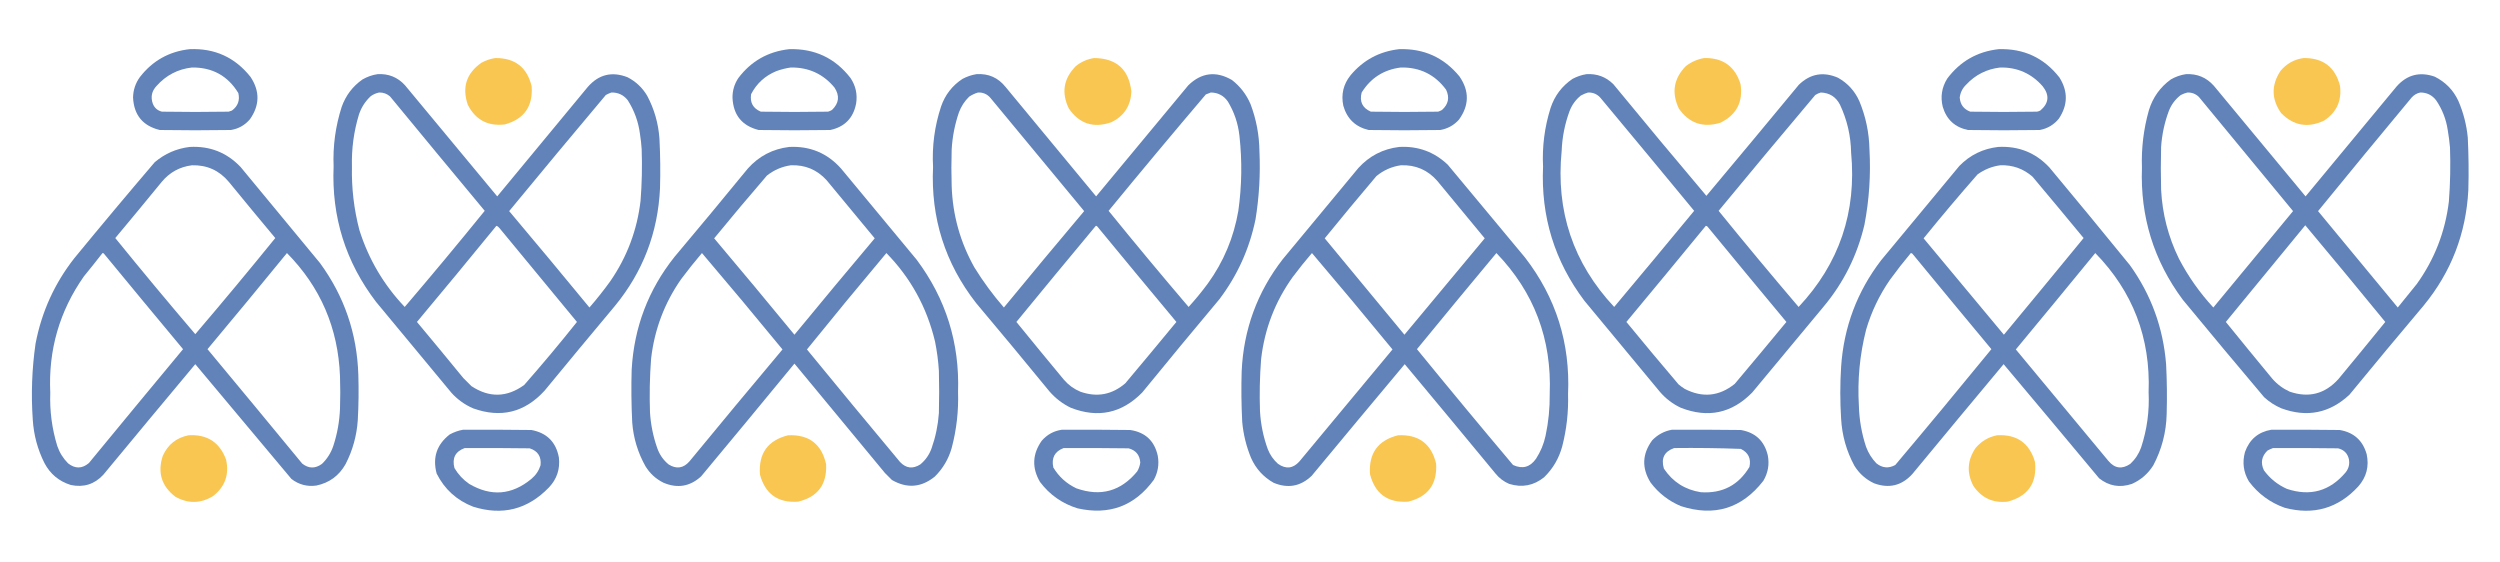
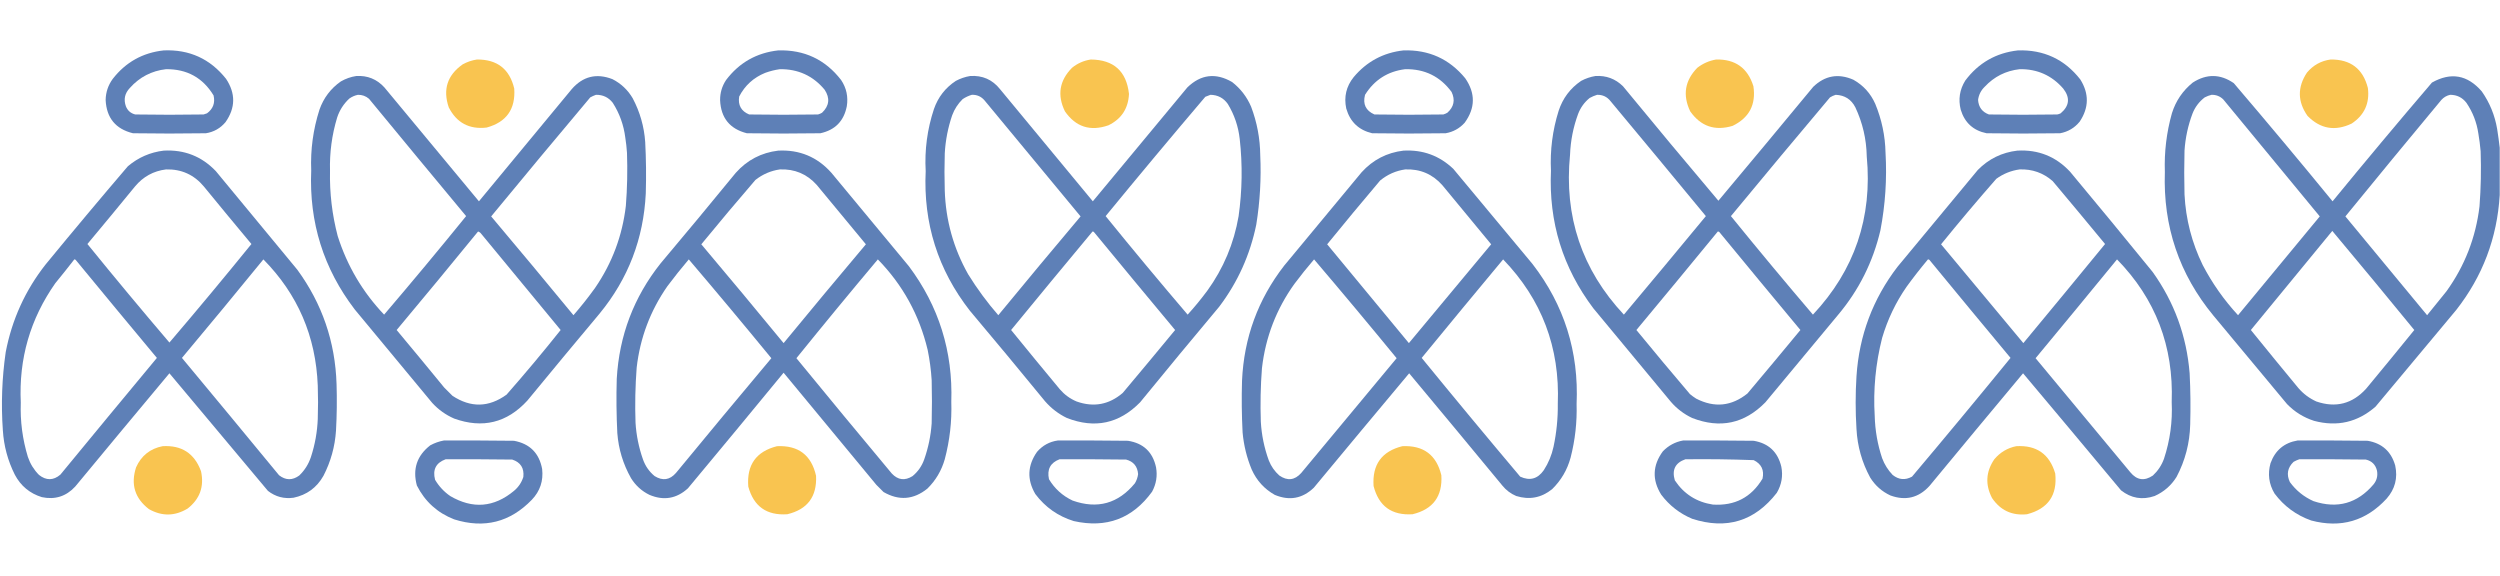
- <svg xmlns="http://www.w3.org/2000/svg" version="1.1" width="4500px" height="1010px" style="shape-rendering:geometricPrecision; text-rendering:geometricPrecision; image-rendering:optimizeQuality; fill-rule:evenodd; clip-rule:evenodd">
+ <svg xmlns="http://www.w3.org/2000/svg" version="1.1" width="4390px" height="1010px" style="shape-rendering:geometricPrecision; text-rendering:geometricPrecision; image-rendering:optimizeQuality; fill-rule:evenodd; clip-rule:evenodd">
  <g>
-     <path style="opacity:0.973" fill="#5e80b7" d="M 341.5,88.5 C 386.606,86.641 423.106,103.308 451,138.5C 467.938,164.086 467.604,189.42 450,214.5C 440.948,225.277 429.448,231.777 415.5,234C 372.833,234.667 330.167,234.667 287.5,234C 257.001,226.546 241.001,207.046 239.5,175.5C 239.783,161.817 243.95,149.484 252,138.5C 274.799,109.193 304.632,92.527 341.5,88.5 Z M 345.5,121.5 C 382.242,121.113 410.076,136.446 429,167.5C 432.087,180.576 428.253,191.076 417.5,199C 415.5,199.667 413.5,200.333 411.5,201C 371.5,201.667 331.5,201.667 291.5,201C 283.523,199.025 278.023,194.192 275,186.5C 270.813,174.437 273.146,163.77 282,154.5C 299.032,135.402 320.199,124.402 345.5,121.5 Z" />
+     <path style="opacity:0.99" fill="#5d7fb6" d="M 287.5,88.5 C 332.606,86.641 369.106,103.308 397,138.5C 413.938,164.086 413.604,189.42 396,214.5C 386.948,225.277 375.448,231.777 361.5,234C 318.833,234.667 276.167,234.667 233.5,234C 203.001,226.546 187.001,207.046 185.5,175.5C 185.783,161.817 189.95,149.484 198,138.5C 220.799,109.193 250.632,92.527 287.5,88.5 Z M 291.5,121.5 C 328.242,121.113 356.076,136.446 375,167.5C 378.087,180.576 374.253,191.076 363.5,199C 361.5,199.667 359.5,200.333 357.5,201C 317.5,201.667 277.5,201.667 237.5,201C 229.523,199.025 224.023,194.192 221,186.5C 216.813,174.437 219.146,163.77 228,154.5C 245.032,135.402 266.199,124.402 291.5,121.5 Z" />
  </g>
  <g>
-     <path style="opacity:0.972" fill="#5e80b7" d="M 1420.5,88.5 C 1466.31,87.157 1503.14,104.491 1531,140.5C 1540.33,154.482 1543.66,169.816 1541,186.5C 1535.91,212.587 1520.41,228.42 1494.5,234C 1451.5,234.667 1408.5,234.667 1365.5,234C 1335.55,226.375 1319.89,207.041 1318.5,176C 1318.36,163.082 1321.86,151.249 1329,140.5C 1352.03,110.065 1382.53,92.732 1420.5,88.5 Z M 1423.5,121.5 C 1455.52,121.101 1481.68,133.101 1502,157.5C 1511.81,172.293 1510.31,185.793 1497.5,198C 1495.28,199.275 1492.95,200.275 1490.5,201C 1450.17,201.667 1409.83,201.667 1369.5,201C 1355.5,195.171 1349.66,184.671 1352,169.5C 1362.04,150.13 1377.21,136.297 1397.5,128C 1406.07,124.86 1414.73,122.693 1423.5,121.5 Z" />
+     <path style="opacity:0.99" fill="#5d7fb6" d="M 1366.5,88.5 C 1412.31,87.157 1449.14,104.491 1477,140.5C 1486.33,154.482 1489.66,169.816 1487,186.5C 1481.91,212.587 1466.41,228.42 1440.5,234C 1397.5,234.667 1354.5,234.667 1311.5,234C 1281.55,226.375 1265.89,207.041 1264.5,176C 1264.36,163.082 1267.86,151.249 1275,140.5C 1298.03,110.065 1328.53,92.732 1366.5,88.5 Z M 1369.5,121.5 C 1401.52,121.101 1427.68,133.101 1448,157.5C 1457.81,172.293 1456.31,185.793 1443.5,198C 1441.28,199.275 1438.95,200.275 1436.5,201C 1396.17,201.667 1355.83,201.667 1315.5,201C 1301.5,195.171 1295.66,184.671 1298,169.5C 1308.04,150.13 1323.21,136.297 1343.5,128C 1352.07,124.86 1360.73,122.693 1369.5,121.5 Z" />
  </g>
  <g>
-     <path style="opacity:0.973" fill="#5e80b7" d="M 2518.5,88.5 C 2562.82,87.084 2598.99,103.418 2627,137.5C 2645.07,163.738 2644.74,189.738 2626,215.5C 2616.99,225.502 2605.82,231.669 2592.5,234C 2549.5,234.667 2506.5,234.667 2463.5,234C 2439.89,228.39 2424.72,213.89 2418,190.5C 2413.7,170.044 2418.03,151.711 2431,135.5C 2453.88,108.141 2483.05,92.474 2518.5,88.5 Z M 2521.5,121.5 C 2555.71,120.854 2582.87,134.187 2603,161.5C 2609.63,175.575 2607.13,187.742 2595.5,198C 2593.28,199.275 2590.95,200.275 2588.5,201C 2548.17,201.667 2507.83,201.667 2467.5,201C 2452.26,194.31 2446.76,182.81 2451,166.5C 2467.36,140.31 2490.86,125.31 2521.5,121.5 Z" />
+     <path style="opacity:0.989" fill="#5d7fb6" d="M 2464.5,88.5 C 2508.82,87.084 2544.99,103.418 2573,137.5C 2591.07,163.738 2590.74,189.738 2572,215.5C 2562.99,225.502 2551.82,231.669 2538.5,234C 2495.5,234.667 2452.5,234.667 2409.5,234C 2385.89,228.39 2370.72,213.89 2364,190.5C 2359.7,170.044 2364.03,151.711 2377,135.5C 2399.88,108.141 2429.05,92.474 2464.5,88.5 Z M 2467.5,121.5 C 2501.71,120.854 2528.87,134.187 2549,161.5C 2555.63,175.575 2553.13,187.742 2541.5,198C 2539.28,199.275 2536.95,200.275 2534.5,201C 2494.17,201.667 2453.83,201.667 2413.5,201C 2398.26,194.31 2392.76,182.81 2397,166.5C 2413.36,140.31 2436.86,125.31 2467.5,121.5 Z" />
  </g>
  <g>
-     <path style="opacity:0.973" fill="#5e80b7" d="M 3597.5,88.5 C 3642.8,87.071 3679.3,104.071 3707,139.5C 3722.61,164.394 3722.28,189.06 3706,213.5C 3697.04,224.564 3685.54,231.397 3671.5,234C 3628.5,234.667 3585.5,234.667 3542.5,234C 3519.1,229.272 3503.94,215.438 3497,192.5C 3492.5,174.36 3495.16,157.36 3505,141.5C 3528.22,110.475 3559.05,92.809 3597.5,88.5 Z M 3600.5,121.5 C 3631.32,120.997 3656.82,132.33 3677,155.5C 3689.48,171.505 3687.98,186.005 3672.5,199C 3670.61,199.973 3668.61,200.64 3666.5,201C 3626.5,201.667 3586.5,201.667 3546.5,201C 3534.74,196.686 3528.41,188.186 3527.5,175.5C 3528.68,166.481 3532.51,158.814 3539,152.5C 3555.72,134.559 3576.22,124.226 3600.5,121.5 Z" />
+     <path style="opacity:0.989" fill="#5d7fb6" d="M 3543.5,88.5 C 3588.8,87.071 3625.3,104.071 3653,139.5C 3668.61,164.394 3668.28,189.06 3652,213.5C 3643.04,224.564 3631.54,231.397 3617.5,234C 3574.5,234.667 3531.5,234.667 3488.5,234C 3465.1,229.272 3449.94,215.438 3443,192.5C 3438.5,174.36 3441.16,157.36 3451,141.5C 3474.22,110.475 3505.05,92.809 3543.5,88.5 Z M 3546.5,121.5 C 3577.32,120.997 3602.82,132.33 3623,155.5C 3635.48,171.505 3633.98,186.005 3618.5,199C 3616.61,199.973 3614.61,200.64 3612.5,201C 3572.5,201.667 3532.5,201.667 3492.5,201C 3480.74,196.686 3474.41,188.186 3473.5,175.5C 3474.68,166.481 3478.51,158.814 3485,152.5C 3501.72,134.559 3522.22,124.226 3546.5,121.5 Z" />
  </g>
  <g>
-     <path style="opacity:0.985" fill="#f9c54f" d="M 891.5,104.5 C 927.017,104.206 948.85,121.206 957,155.5C 959.479,191.669 943.312,214.502 908.5,224C 878.026,227.515 855.859,215.682 842,188.5C 831.348,157.124 839.515,131.957 866.5,113C 874.45,108.629 882.783,105.795 891.5,104.5 Z" />
+     <path style="opacity:0.995" fill="#f9c44f" d="M 837.5,104.5 C 873.017,104.206 894.85,121.206 903,155.5C 905.479,191.669 889.312,214.502 854.5,224C 824.026,227.515 801.859,215.682 788,188.5C 777.348,157.124 785.515,131.957 812.5,113C 820.45,108.629 828.783,105.795 837.5,104.5 Z" />
  </g>
  <g>
-     <path style="opacity:0.984" fill="#f9c54f" d="M 1969.5,104.5 C 2009.73,104.899 2032.06,125.066 2036.5,165C 2035.26,190.538 2023.26,208.872 2000.5,220C 1968.59,231.159 1943.09,222.993 1924,195.5C 1910.13,167.019 1914.29,141.519 1936.5,119C 1946.25,111.146 1957.25,106.312 1969.5,104.5 Z" />
+     <path style="opacity:0.995" fill="#f9c44f" d="M 1915.5,104.5 C 1955.73,104.899 1978.06,125.066 1982.5,165C 1981.26,190.538 1969.26,208.872 1946.5,220C 1914.59,231.159 1889.09,222.993 1870,195.5C 1856.13,167.019 1860.29,141.519 1882.5,119C 1892.25,111.146 1903.25,106.312 1915.5,104.5 Z" />
  </g>
  <g>
-     <path style="opacity:0.985" fill="#f9c54f" d="M 3067.5,104.5 C 3101.24,103.757 3123.07,119.423 3133,151.5C 3137.78,183.687 3125.61,206.853 3096.5,221C 3065.39,230.409 3040.56,221.909 3022,195.5C 3008.4,166.974 3012.57,141.474 3034.5,119C 3044.35,111.407 3055.35,106.573 3067.5,104.5 Z" />
+     <path style="opacity:0.995" fill="#f9c44f" d="M 3013.5,104.5 C 3047.24,103.757 3069.07,119.423 3079,151.5C 3083.78,183.687 3071.61,206.853 3042.5,221C 3011.39,230.409 2986.56,221.909 2968,195.5C 2954.4,166.974 2958.57,141.474 2980.5,119C 2990.35,111.407 3001.35,106.573 3013.5,104.5 Z" />
  </g>
  <g>
-     <path style="opacity:0.984" fill="#f9c54f" d="M 4146.5,104.5 C 4181.57,104.092 4203.4,120.759 4212,154.5C 4215.4,181.332 4205.9,202.165 4183.5,217C 4154.35,230.891 4128.52,226.391 4106,203.5C 4088.4,178.42 4088.06,153.086 4105,127.5C 4115.96,114.442 4129.79,106.776 4146.5,104.5 Z" />
+     <path style="opacity:0.996" fill="#f9c44f" d="M 4092.5,104.5 C 4127.57,104.092 4149.4,120.759 4158,154.5C 4161.4,181.332 4151.9,202.165 4129.5,217C 4100.35,230.891 4074.52,226.391 4052,203.5C 4034.4,178.42 4034.06,153.086 4051,127.5C 4061.96,114.442 4075.79,106.776 4092.5,104.5 Z" />
  </g>
  <g>
-     <path style="opacity:0.973" fill="#5e80b7" d="M 679.5,133.5 C 699.236,132.289 715.736,138.955 729,153.5C 784.333,220.167 839.667,286.833 895,353.5C 949.333,287.833 1003.67,222.167 1058,156.5C 1077.68,133.955 1101.51,128.122 1129.5,139C 1144.56,146.731 1156.4,157.897 1165,172.5C 1177.77,196.58 1185.1,222.247 1187,249.5C 1188.56,279.48 1188.9,309.48 1188,339.5C 1184.17,419.043 1157.17,489.376 1107,550.5C 1064.43,601.315 1022.09,652.315 980,703.5C 944.264,742.475 901.431,752.975 851.5,735C 836.718,728.549 823.884,719.383 813,707.5C 767.667,652.833 722.333,598.167 677,543.5C 622.138,471.728 596.638,390.395 600.5,299.5C 599.028,262.939 603.861,227.272 615,192.5C 622.285,171.903 634.785,155.403 652.5,143C 661.034,138.102 670.034,134.935 679.5,133.5 Z M 682.5,166.5 C 689.932,166.365 696.432,168.698 702,173.5C 758.645,242.312 815.478,310.979 872.5,379.5C 825.224,437.776 777.224,495.442 728.5,552.5C 690.856,512.947 663.69,466.947 647,414.5C 637.164,376.981 632.664,338.815 633.5,300C 632.635,268.138 636.802,236.972 646,206.5C 650.274,193.447 657.44,182.28 667.5,173C 672.142,169.74 677.142,167.573 682.5,166.5 Z M 1100.5,166.5 C 1112.68,166.28 1122.52,170.947 1130,180.5C 1141.87,199.1 1149.2,219.433 1152,241.5C 1153.41,250.455 1154.41,259.455 1155,268.5C 1156.09,299.546 1155.42,330.546 1153,361.5C 1146.82,414.066 1128.82,462.066 1099,505.5C 1087.09,522.075 1074.43,538.075 1061,553.5C 1013.19,495.39 965.024,437.556 916.5,380C 974.123,310.041 1032.12,240.375 1090.5,171C 1093.82,169.17 1097.15,167.67 1100.5,166.5 Z M 893.5,406.5 C 895.716,407.203 897.549,408.536 899,410.5C 945.5,466.833 992,523.167 1038.5,579.5C 1007.77,618.065 976.108,655.898 943.5,693C 912.292,715.572 880.626,716.239 848.5,695C 843.667,690.167 838.833,685.333 834,680.5C 806.355,646.688 778.522,613.021 750.5,579.5C 798.567,522.106 846.234,464.439 893.5,406.5 Z" />
+     <path style="opacity:0.991" fill="#5d7fb6" d="M 625.5,133.5 C 645.236,132.289 661.736,138.955 675,153.5C 730.333,220.167 785.667,286.833 841,353.5C 895.333,287.833 949.667,222.167 1004,156.5C 1023.68,133.955 1047.51,128.122 1075.5,139C 1090.56,146.731 1102.4,157.897 1111,172.5C 1123.77,196.58 1131.1,222.247 1133,249.5C 1134.56,279.48 1134.9,309.48 1134,339.5C 1130.17,419.043 1103.17,489.376 1053,550.5C 1010.43,601.315 968.095,652.315 926,703.5C 890.264,742.475 847.431,752.975 797.5,735C 782.718,728.549 769.884,719.383 759,707.5C 713.667,652.833 668.333,598.167 623,543.5C 568.138,471.728 542.638,390.395 546.5,299.5C 545.028,262.939 549.861,227.272 561,192.5C 568.285,171.903 580.785,155.403 598.5,143C 607.034,138.102 616.034,134.935 625.5,133.5 Z M 628.5,166.5 C 635.932,166.365 642.432,168.698 648,173.5C 704.645,242.312 761.478,310.979 818.5,379.5C 771.224,437.776 723.224,495.442 674.5,552.5C 636.856,512.947 609.69,466.947 593,414.5C 583.164,376.981 578.664,338.815 579.5,300C 578.635,268.138 582.802,236.972 592,206.5C 596.274,193.447 603.44,182.28 613.5,173C 618.142,169.74 623.142,167.573 628.5,166.5 Z M 1046.5,166.5 C 1058.68,166.28 1068.52,170.947 1076,180.5C 1087.87,199.1 1095.2,219.433 1098,241.5C 1099.41,250.455 1100.41,259.455 1101,268.5C 1102.09,299.546 1101.42,330.546 1099,361.5C 1092.82,414.066 1074.82,462.066 1045,505.5C 1033.09,522.075 1020.43,538.075 1007,553.5C 959.191,495.39 911.024,437.556 862.5,380C 920.123,310.041 978.123,240.375 1036.5,171C 1039.82,169.17 1043.15,167.67 1046.5,166.5 Z M 839.5,406.5 C 841.716,407.203 843.549,408.536 845,410.5C 891.5,466.833 938,523.167 984.5,579.5C 953.774,618.065 922.108,655.898 889.5,693C 858.292,715.572 826.626,716.239 794.5,695C 789.667,690.167 784.833,685.333 780,680.5C 752.355,646.688 724.522,613.021 696.5,579.5C 744.567,522.106 792.234,464.439 839.5,406.5 Z" />
  </g>
  <g>
-     <path style="opacity:0.973" fill="#5e80b7" d="M 1757.5,133.5 C 1779.06,132.031 1796.56,139.698 1810,156.5C 1864.33,222.167 1918.67,287.833 1973,353.5C 2028.33,286.833 2083.67,220.167 2139,153.5C 2162.63,130.58 2188.8,127.414 2217.5,144C 2232.37,155.548 2243.54,170.048 2251,187.5C 2261.34,214.868 2266.67,243.201 2267,272.5C 2268.88,313.423 2266.54,354.089 2260,394.5C 2249.12,447.576 2227.45,495.576 2195,538.5C 2148.29,594.208 2101.96,650.208 2056,706.5C 2019.32,743.903 1976.49,753.07 1927.5,734C 1912.67,726.849 1899.84,717.016 1889,704.5C 1845.38,651.208 1801.38,598.208 1757,545.5C 1701.02,473.703 1675.18,392.037 1679.5,300.5C 1677.44,263.211 1682.27,226.878 1694,191.5C 1701.26,170.584 1714.09,154.084 1732.5,142C 1740.48,137.764 1748.82,134.931 1757.5,133.5 Z M 1760.5,166.5 C 1769.64,166.156 1777.14,169.489 1783,176.5C 1839.29,244.241 1895.45,312.074 1951.5,380C 1902.98,437.556 1854.81,495.39 1807,553.5C 1787.38,530.923 1769.71,506.923 1754,481.5C 1728.35,435.909 1714.68,386.909 1713,334.5C 1712.33,312.833 1712.33,291.167 1713,269.5C 1714.25,246.562 1718.59,224.229 1726,202.5C 1730.04,191.584 1736.2,182.084 1744.5,174C 1749.54,170.643 1754.88,168.143 1760.5,166.5 Z M 2179.5,166.5 C 2192.35,166.673 2202.51,172.007 2210,182.5C 2221.57,201.539 2228.57,222.205 2231,244.5C 2236,289.578 2235.33,334.578 2229,379.5C 2220.77,427.549 2202.44,471.216 2174,510.5C 2163.21,525.092 2151.71,539.092 2139.5,552.5C 2090.78,495.442 2042.78,437.776 1995.5,379.5C 2053.26,309.125 2111.59,239.291 2170.5,170C 2173.57,168.704 2176.57,167.538 2179.5,166.5 Z M 1972.5,406.5 C 1973.5,406.414 1974.33,406.748 1975,407.5C 2022.31,464.979 2069.81,522.312 2117.5,579.5C 2087.02,616.479 2056.36,653.313 2025.5,690C 2001.48,710.615 1974.48,715.615 1944.5,705C 1932.99,700.153 1923.15,692.987 1915,683.5C 1886.31,648.979 1857.81,614.312 1829.5,579.5C 1876.94,521.618 1924.6,463.952 1972.5,406.5 Z" />
+     <path style="opacity:0.991" fill="#5d7fb6" d="M 1703.5,133.5 C 1725.06,132.031 1742.56,139.698 1756,156.5C 1810.33,222.167 1864.67,287.833 1919,353.5C 1974.33,286.833 2029.67,220.167 2085,153.5C 2108.63,130.58 2134.8,127.414 2163.5,144C 2178.37,155.548 2189.54,170.048 2197,187.5C 2207.34,214.868 2212.67,243.201 2213,272.5C 2214.88,313.423 2212.54,354.089 2206,394.5C 2195.12,447.576 2173.45,495.576 2141,538.5C 2094.29,594.208 2047.96,650.208 2002,706.5C 1965.32,743.903 1922.49,753.07 1873.5,734C 1858.67,726.849 1845.84,717.016 1835,704.5C 1791.38,651.208 1747.38,598.208 1703,545.5C 1647.02,473.703 1621.18,392.037 1625.5,300.5C 1623.44,263.211 1628.27,226.878 1640,191.5C 1647.26,170.584 1660.09,154.084 1678.5,142C 1686.48,137.764 1694.82,134.931 1703.5,133.5 Z M 1706.5,166.5 C 1715.64,166.156 1723.14,169.489 1729,176.5C 1785.29,244.241 1841.45,312.074 1897.5,380C 1848.98,437.556 1800.81,495.39 1753,553.5C 1733.38,530.923 1715.71,506.923 1700,481.5C 1674.35,435.909 1660.68,386.909 1659,334.5C 1658.33,312.833 1658.33,291.167 1659,269.5C 1660.25,246.562 1664.59,224.229 1672,202.5C 1676.04,191.584 1682.2,182.084 1690.5,174C 1695.54,170.643 1700.88,168.143 1706.5,166.5 Z M 2125.5,166.5 C 2138.35,166.673 2148.51,172.007 2156,182.5C 2167.57,201.539 2174.57,222.205 2177,244.5C 2182,289.578 2181.33,334.578 2175,379.5C 2166.77,427.549 2148.44,471.216 2120,510.5C 2109.21,525.092 2097.71,539.092 2085.5,552.5C 2036.78,495.442 1988.78,437.776 1941.5,379.5C 1999.26,309.125 2057.59,239.291 2116.5,170C 2119.57,168.704 2122.57,167.538 2125.5,166.5 Z M 1918.5,406.5 C 1919.5,406.414 1920.33,406.748 1921,407.5C 1968.31,464.979 2015.81,522.312 2063.5,579.5C 2033.02,616.479 2002.36,653.313 1971.5,690C 1947.48,710.615 1920.48,715.615 1890.5,705C 1878.99,700.153 1869.15,692.987 1861,683.5C 1832.31,648.979 1803.81,614.312 1775.5,579.5C 1822.94,521.618 1870.6,463.952 1918.5,406.5 Z" />
  </g>
  <g>
-     <path style="opacity:0.973" fill="#5e80b7" d="M 2855.5,133.5 C 2874.43,132.307 2890.6,138.307 2904,151.5C 2959.37,218.909 3015.2,285.909 3071.5,352.5C 3127.23,286.058 3182.73,219.391 3238,152.5C 3258.61,132.648 3282.11,128.481 3308.5,140C 3326.03,149.879 3338.86,164.046 3347,182.5C 3358.37,210.008 3364.37,238.674 3365,268.5C 3367.61,314.229 3364.61,359.562 3356,404.5C 3342.96,459.919 3318.29,509.252 3282,552.5C 3239.33,603.833 3196.67,655.167 3154,706.5C 3117.37,743.894 3074.54,753.06 3025.5,734C 3011.01,727.187 2998.51,717.687 2988,705.5C 2942.67,650.833 2897.33,596.167 2852,541.5C 2798.26,470.25 2773.42,389.75 2777.5,300C 2775.72,263.993 2780.22,228.826 2791,194.5C 2798.26,172.45 2811.43,154.95 2830.5,142C 2838.48,137.764 2846.82,134.931 2855.5,133.5 Z M 2858.5,166.5 C 2868.16,166.248 2876,169.915 2882,177.5C 2938.02,244.687 2993.86,312.021 3049.5,379.5C 3001.73,437.391 2953.73,495.058 2905.5,552.5C 2831.72,473.678 2800.22,380.011 2811,271.5C 2811.95,247.078 2816.62,223.412 2825,200.5C 2829.28,189.07 2836.12,179.57 2845.5,172C 2849.74,169.651 2854.07,167.818 2858.5,166.5 Z M 3277.5,166.5 C 3293.3,167.135 3304.8,174.469 3312,188.5C 3324.77,215.696 3331.44,244.363 3332,274.5C 3342.15,381.908 3310.65,474.574 3237.5,552.5C 3188.8,495.427 3140.8,437.761 3093.5,379.5C 3151.14,309.723 3209.14,240.223 3267.5,171C 3270.7,168.997 3274.04,167.497 3277.5,166.5 Z M 3070.5,406.5 C 3072.02,406.511 3073.18,407.177 3074,408.5C 3120.98,465.646 3168.14,522.646 3215.5,579.5C 3184.69,616.813 3153.69,653.979 3122.5,691C 3094.53,713.44 3064.53,716.44 3032.5,700C 3028.66,697.578 3024.99,694.911 3021.5,692C 2989.81,654.777 2958.48,617.277 2927.5,579.5C 2975.41,521.987 3023.08,464.32 3070.5,406.5 Z" />
+     <path style="opacity:0.991" fill="#5d7fb6" d="M 2801.5,133.5 C 2820.43,132.307 2836.6,138.307 2850,151.5C 2905.37,218.909 2961.2,285.909 3017.5,352.5C 3073.23,286.058 3128.73,219.391 3184,152.5C 3204.61,132.648 3228.11,128.481 3254.5,140C 3272.03,149.879 3284.86,164.046 3293,182.5C 3304.37,210.008 3310.37,238.674 3311,268.5C 3313.61,314.229 3310.61,359.562 3302,404.5C 3288.96,459.919 3264.29,509.252 3228,552.5C 3185.33,603.833 3142.67,655.167 3100,706.5C 3063.37,743.894 3020.54,753.06 2971.5,734C 2957.01,727.187 2944.51,717.687 2934,705.5C 2888.67,650.833 2843.33,596.167 2798,541.5C 2744.26,470.25 2719.42,389.75 2723.5,300C 2721.72,263.993 2726.22,228.826 2737,194.5C 2744.26,172.45 2757.43,154.95 2776.5,142C 2784.48,137.764 2792.82,134.931 2801.5,133.5 Z M 2804.5,166.5 C 2814.16,166.248 2822,169.915 2828,177.5C 2884.02,244.687 2939.86,312.021 2995.5,379.5C 2947.73,437.391 2899.73,495.058 2851.5,552.5C 2777.72,473.678 2746.22,380.011 2757,271.5C 2757.95,247.078 2762.62,223.412 2771,200.5C 2775.28,189.07 2782.12,179.57 2791.5,172C 2795.74,169.651 2800.07,167.818 2804.5,166.5 Z M 3223.5,166.5 C 3239.3,167.135 3250.8,174.469 3258,188.5C 3270.77,215.696 3277.44,244.363 3278,274.5C 3288.15,381.908 3256.65,474.574 3183.5,552.5C 3134.8,495.427 3086.8,437.761 3039.5,379.5C 3097.14,309.723 3155.14,240.223 3213.5,171C 3216.7,168.997 3220.04,167.497 3223.5,166.5 Z M 3016.5,406.5 C 3018.02,406.511 3019.18,407.177 3020,408.5C 3066.98,465.646 3114.14,522.646 3161.5,579.5C 3130.69,616.813 3099.69,653.979 3068.5,691C 3040.53,713.44 3010.53,716.44 2978.5,700C 2974.66,697.578 2970.99,694.911 2967.5,692C 2935.81,654.777 2904.48,617.277 2873.5,579.5C 2921.41,521.987 2969.08,464.32 3016.5,406.5 Z" />
  </g>
  <g>
-     <path style="opacity:0.973" fill="#5e80b7" d="M 3934.5,133.5 C 3954.79,132.398 3971.62,139.398 3985,154.5C 4040,220.833 4095,287.167 4150,353.5C 4204.67,287.5 4259.33,221.5 4314,155.5C 4332.85,134.413 4355.68,128.58 4382.5,138C 4401.72,147.556 4415.89,162.056 4425,181.5C 4434.11,202.594 4439.77,224.594 4442,247.5C 4443.57,279.147 4443.9,310.813 4443,342.5C 4438.81,420.483 4412.15,489.483 4363,549.5C 4317.96,602.875 4273.29,656.541 4229,710.5C 4193.33,743.767 4152.5,751.934 4106.5,735C 4094.98,730.078 4084.64,723.411 4075.5,715C 4026.29,656.792 3977.46,598.292 3929,539.5C 3876.79,469.238 3852.29,390.071 3855.5,302C 3854.27,266.816 3858.44,232.316 3868,198.5C 3875,175.519 3888.16,157.019 3907.5,143C 3916.03,138.102 3925.03,134.935 3934.5,133.5 Z M 3937.5,166.5 C 3945.49,166.328 3952.32,168.995 3958,174.5C 4014.62,242.926 4071.12,311.426 4127.5,380C 4079.68,437.822 4031.85,495.655 3984,553.5C 3959.44,526.938 3938.78,497.605 3922,465.5C 3902.89,426.382 3892.22,385.049 3890,341.5C 3889.33,315.833 3889.33,290.167 3890,264.5C 3891.47,242.126 3896.14,220.459 3904,199.5C 3908.54,187.968 3915.71,178.468 3925.5,171C 3929.43,168.972 3933.43,167.472 3937.5,166.5 Z M 4356.5,166.5 C 4368.3,166.489 4377.8,171.156 4385,180.5C 4396.11,196.817 4403.11,214.817 4406,234.5C 4407.74,244.78 4409.08,255.114 4410,265.5C 4411.13,297.881 4410.46,330.214 4408,362.5C 4401.42,417.273 4382.08,466.94 4350,511.5C 4338.67,525.5 4327.33,539.5 4316,553.5C 4268.15,495.655 4220.32,437.822 4172.5,380C 4228.3,311.575 4284.47,243.408 4341,175.5C 4345.29,170.779 4350.46,167.779 4356.5,166.5 Z M 4149.5,405.5 C 4197.82,463.165 4245.82,521.165 4293.5,579.5C 4265.52,613.979 4237.36,648.312 4209,682.5C 4184.8,709.176 4155.63,716.676 4121.5,705C 4109.3,699.481 4098.8,691.647 4090,681.5C 4061.95,647.619 4034.11,613.619 4006.5,579.5C 4054.16,521.507 4101.82,463.507 4149.5,405.5 Z" />
+     <path style="opacity:0.991" fill="#5d7fb6" d="M 4389.5,259.5 C 4389.5,287.167 4389.5,314.833 4389.5,342.5C 4384.98,417.907 4359.48,485.24 4313,544.5C 4265.83,601 4218.67,657.5 4171.5,714C 4140.08,741.519 4104.08,749.852 4063.5,739C 4045.16,733.088 4029.33,723.254 4016,709.5C 3973,657.833 3930,606.167 3887,554.5C 3826.67,481.523 3798.17,397.356 3801.5,302C 3800.27,266.816 3804.44,232.316 3814,198.5C 3820.84,176.965 3833.01,159.132 3850.5,145C 3874.82,129.352 3898.82,129.686 3922.5,146C 3981.09,214.582 4038.92,283.749 4096,353.5C 4153.41,283.415 4211.58,213.915 4270.5,145C 4303.73,126.274 4332.89,131.441 4358,160.5C 4371.92,180.364 4380.92,202.364 4385,226.5C 4386.76,237.614 4388.26,248.614 4389.5,259.5 Z M 3883.5,166.5 C 3891.49,166.328 3898.32,168.995 3904,174.5C 3960.62,242.926 4017.12,311.426 4073.5,380C 4025.68,437.822 3977.85,495.655 3930,553.5C 3905.44,526.938 3884.78,497.605 3868,465.5C 3848.89,426.382 3838.22,385.049 3836,341.5C 3835.33,315.833 3835.33,290.167 3836,264.5C 3837.47,242.126 3842.14,220.459 3850,199.5C 3854.54,187.968 3861.71,178.468 3871.5,171C 3875.43,168.972 3879.43,167.472 3883.5,166.5 Z M 4302.5,166.5 C 4314.3,166.489 4323.8,171.156 4331,180.5C 4342.11,196.817 4349.11,214.817 4352,234.5C 4353.74,244.78 4355.08,255.114 4356,265.5C 4357.13,297.881 4356.46,330.214 4354,362.5C 4347.42,417.273 4328.08,466.94 4296,511.5C 4284.67,525.5 4273.33,539.5 4262,553.5C 4214.15,495.655 4166.32,437.822 4118.5,380C 4174.3,311.575 4230.47,243.408 4287,175.5C 4291.29,170.779 4296.46,167.779 4302.5,166.5 Z M 4095.5,405.5 C 4143.82,463.165 4191.82,521.165 4239.5,579.5C 4211.52,613.979 4183.36,648.312 4155,682.5C 4130.8,709.176 4101.63,716.676 4067.5,705C 4055.3,699.481 4044.8,691.647 4036,681.5C 4007.95,647.619 3980.11,613.619 3952.5,579.5C 4000.16,521.507 4047.82,463.507 4095.5,405.5 Z" />
  </g>
  <g>
-     <path style="opacity:0.973" fill="#5e80b7" d="M 341.5,264.5 C 377.654,262.506 408.154,274.506 433,300.5C 480.667,358.167 528.333,415.833 576,473.5C 619.667,533.163 642.667,600.163 645,674.5C 645.862,701.852 645.529,729.185 644,756.5C 642.114,784.38 634.781,810.713 622,835.5C 610.286,856.269 592.786,869.102 569.5,874C 552.758,876.305 537.758,872.305 524.5,862C 466.942,793.034 409.275,724.201 351.5,655.5C 296.175,721.663 241.008,787.996 186,854.5C 170.082,871.694 150.582,877.86 127.5,873C 106.232,866.401 90.399,853.235 80,833.5C 67.698,808.96 60.698,782.96 59,755.5C 55.784,709.639 57.451,663.973 64,618.5C 74.945,561.295 98.278,509.962 134,464.5C 181.572,406.537 229.738,349.037 278.5,292C 296.778,276.521 317.778,267.354 341.5,264.5 Z M 345.5,297.5 C 372.548,296.775 394.714,306.775 412,327.5C 439.645,361.312 467.478,394.979 495.5,428.5C 448.224,486.776 400.224,544.442 351.5,601.5C 302.795,544.427 254.795,486.761 207.5,428.5C 235.522,394.979 263.355,361.312 291,327.5C 305.3,310.271 323.466,300.271 345.5,297.5 Z M 184.5,455.5 C 185.496,455.414 186.329,455.748 187,456.5C 234.311,513.979 281.811,571.312 329.5,628.5C 272.811,696.688 216.311,765.021 160,833.5C 147.752,843.868 135.252,844.035 122.5,834C 113.594,825.027 107.094,814.527 103,802.5C 93.506,771.39 89.339,739.557 90.5,707C 86.858,630.033 107.025,560.2 151,497.5C 162.38,483.625 173.547,469.625 184.5,455.5 Z M 516.5,455.5 C 576.903,516.695 608.736,590.695 612,677.5C 612.667,696.833 612.667,716.167 612,735.5C 611.127,758.402 607.127,780.736 600,802.5C 595.817,815.039 588.983,825.873 579.5,835C 567.438,843.772 555.605,843.605 544,834.5C 487.355,765.688 430.522,697.021 373.5,628.5C 421.567,571.106 469.234,513.439 516.5,455.5 Z" />
+     <path style="opacity:0.575" fill="#fefefe" d="M 1421.5,237.5 C 1423.34,237.639 1423.67,238.306 1422.5,239.5C 1421.7,239.043 1421.37,238.376 1421.5,237.5 Z" />
  </g>
  <g>
-     <path style="opacity:0.973" fill="#5e80b7" d="M 1420.5,264.5 C 1457.98,262.599 1489.15,275.599 1514,303.5C 1559.33,358.167 1604.67,412.833 1650,467.5C 1702.59,537.789 1727.42,617.123 1724.5,705.5C 1725.61,739.761 1721.78,773.428 1713,806.5C 1707.3,826.425 1697.13,843.592 1682.5,858C 1658.2,877.591 1632.53,879.591 1605.5,864C 1601.33,859.833 1597.17,855.667 1593,851.5C 1538.67,785.833 1484.33,720.167 1430,654.5C 1374.24,722.351 1318.24,790.018 1262,857.5C 1242.05,875.7 1219.55,879.533 1194.5,869C 1180.82,862.321 1169.99,852.488 1162,839.5C 1148.17,815.003 1140.17,788.67 1138,760.5C 1136.42,728.855 1136.09,697.188 1137,665.5C 1141.24,589.412 1166.91,521.746 1214,462.5C 1258.38,409.792 1302.38,356.792 1346,303.5C 1365.98,281.095 1390.81,268.095 1420.5,264.5 Z M 1423.5,297.5 C 1449.3,296.481 1470.8,305.481 1488,324.5C 1516.83,359.333 1545.67,394.167 1574.5,429C 1525.98,486.556 1477.81,544.39 1430,602.5C 1382.21,544.375 1334.04,486.541 1285.5,429C 1316.69,390.963 1348.36,353.296 1380.5,316C 1393.23,305.966 1407.56,299.799 1423.5,297.5 Z M 1263.5,455.5 C 1312.35,512.851 1360.68,570.684 1408.5,629C 1352.31,695.89 1296.48,763.056 1241,830.5C 1230.15,842.938 1217.65,844.772 1203.5,836C 1193.94,828.098 1187.11,818.265 1183,806.5C 1175.72,785.774 1171.39,764.441 1170,742.5C 1168.87,710.119 1169.54,677.786 1172,645.5C 1178.02,593.164 1196.02,545.498 1226,502.5C 1238.03,486.438 1250.53,470.771 1263.5,455.5 Z M 1595.5,455.5 C 1639.18,500.171 1668.35,553.171 1683,614.5C 1686.56,632.003 1688.9,649.669 1690,667.5C 1690.67,692.833 1690.67,718.167 1690,743.5C 1688.48,765.089 1684.15,786.089 1677,806.5C 1672.86,818.291 1666.03,828.124 1656.5,836C 1642.98,844.533 1630.81,843.033 1620,831.5C 1563.8,764.258 1507.97,696.758 1452.5,629C 1499.61,570.722 1547.28,512.889 1595.5,455.5 Z" />
+     <path style="opacity:0.991" fill="#5d7fb6" d="M 287.5,264.5 C 323.654,262.506 354.154,274.506 379,300.5C 426.667,358.167 474.333,415.833 522,473.5C 565.667,533.163 588.667,600.163 591,674.5C 591.862,701.852 591.529,729.185 590,756.5C 588.114,784.38 580.781,810.713 568,835.5C 556.286,856.269 538.786,869.102 515.5,874C 498.758,876.305 483.758,872.305 470.5,862C 412.942,793.034 355.275,724.201 297.5,655.5C 242.175,721.663 187.008,787.996 132,854.5C 116.082,871.694 96.582,877.86 73.5,873C 52.232,866.401 36.399,853.235 26,833.5C 13.698,808.96 6.698,782.96 5,755.5C 1.784,709.639 3.451,663.973 10,618.5C 20.945,561.295 44.278,509.962 80,464.5C 127.572,406.537 175.738,349.037 224.5,292C 242.778,276.521 263.778,267.354 287.5,264.5 Z M 291.5,297.5 C 318.548,296.775 340.714,306.775 358,327.5C 385.645,361.312 413.478,394.979 441.5,428.5C 394.224,486.776 346.224,544.442 297.5,601.5C 248.795,544.427 200.795,486.761 153.5,428.5C 181.522,394.979 209.355,361.312 237,327.5C 251.3,310.271 269.466,300.271 291.5,297.5 Z M 130.5,455.5 C 131.496,455.414 132.329,455.748 133,456.5C 180.311,513.979 227.811,571.312 275.5,628.5C 218.811,696.688 162.311,765.021 106,833.5C 93.752,843.868 81.252,844.035 68.5,834C 59.594,825.027 53.094,814.527 49,802.5C 39.506,771.39 35.339,739.557 36.5,707C 32.858,630.033 53.025,560.2 97,497.5C 108.38,483.625 119.547,469.625 130.5,455.5 Z M 462.5,455.5 C 522.903,516.695 554.736,590.695 558,677.5C 558.667,696.833 558.667,716.167 558,735.5C 557.127,758.402 553.127,780.736 546,802.5C 541.817,815.039 534.983,825.873 525.5,835C 513.438,843.772 501.605,843.605 490,834.5C 433.355,765.688 376.522,697.021 319.5,628.5C 367.567,571.106 415.234,513.439 462.5,455.5 Z" />
  </g>
  <g>
-     <path style="opacity:0.973" fill="#5e80b7" d="M 2518.5,264.5 C 2552.41,262.633 2581.58,273.3 2606,296.5C 2652.33,352.167 2698.67,407.833 2745,463.5C 2800.78,535.698 2826.62,617.698 2822.5,709.5C 2823.42,741.352 2819.92,772.685 2812,803.5C 2806.15,825.044 2795.32,843.544 2779.5,859C 2760.67,874.165 2739.67,878.165 2716.5,871C 2706.81,866.899 2698.64,860.732 2692,852.5C 2637.69,786.687 2583.19,721.021 2528.5,655.5C 2472.51,722.329 2416.67,789.329 2361,856.5C 2341.03,875.56 2318.19,879.726 2292.5,869C 2274.17,858.668 2260.67,843.835 2252,824.5C 2243.37,803.662 2238.04,781.996 2236,759.5C 2234.43,729.187 2234.1,698.854 2235,668.5C 2238.39,593.118 2263.05,525.785 2309,466.5C 2354.33,411.833 2399.67,357.167 2445,302.5C 2464.83,280.671 2489.33,268.004 2518.5,264.5 Z M 2521.5,297.5 C 2547.85,296.446 2569.69,305.779 2587,325.5C 2615.5,360 2644,394.5 2672.5,429C 2624.45,486.926 2576.29,544.759 2528,602.5C 2480.15,544.655 2432.32,486.822 2384.5,429C 2415.11,391.386 2446.11,354.053 2477.5,317C 2490.39,306.385 2505.06,299.885 2521.5,297.5 Z M 2361.5,455.5 C 2410.35,512.851 2458.68,570.684 2506.5,629C 2450.67,696.167 2394.83,763.333 2339,830.5C 2327.57,843.36 2314.74,844.86 2300.5,835C 2292.24,827.652 2286.07,818.819 2282,808.5C 2274.01,786.538 2269.34,763.871 2268,740.5C 2266.91,709.121 2267.58,677.788 2270,646.5C 2276.24,592.083 2295.24,542.75 2327,498.5C 2338.03,483.771 2349.53,469.437 2361.5,455.5 Z M 2693.5,455.5 C 2761.36,525.847 2793.36,610.347 2789.5,709C 2789.8,734.453 2787.3,759.62 2782,784.5C 2778.79,799.237 2773.13,812.904 2765,825.5C 2754.29,840.963 2740.46,844.797 2723.5,837C 2665.27,767.938 2607.6,698.438 2550.5,628.5C 2597.94,570.618 2645.6,512.952 2693.5,455.5 Z" />
+     <path style="opacity:0.991" fill="#5d7fb6" d="M 1366.5,264.5 C 1403.98,262.599 1435.15,275.599 1460,303.5C 1505.33,358.167 1550.67,412.833 1596,467.5C 1648.59,537.789 1673.42,617.123 1670.5,705.5C 1671.61,739.761 1667.78,773.428 1659,806.5C 1653.3,826.425 1643.13,843.592 1628.5,858C 1604.2,877.591 1578.53,879.591 1551.5,864C 1547.33,859.833 1543.17,855.667 1539,851.5C 1484.67,785.833 1430.33,720.167 1376,654.5C 1320.24,722.351 1264.24,790.018 1208,857.5C 1188.05,875.7 1165.55,879.533 1140.5,869C 1126.82,862.321 1115.99,852.488 1108,839.5C 1094.17,815.003 1086.17,788.67 1084,760.5C 1082.42,728.855 1082.09,697.188 1083,665.5C 1087.24,589.412 1112.91,521.746 1160,462.5C 1204.38,409.792 1248.38,356.792 1292,303.5C 1311.98,281.095 1336.81,268.095 1366.5,264.5 Z M 1369.5,297.5 C 1395.3,296.481 1416.8,305.481 1434,324.5C 1462.83,359.333 1491.67,394.167 1520.5,429C 1471.98,486.556 1423.81,544.39 1376,602.5C 1328.21,544.375 1280.04,486.541 1231.5,429C 1262.69,390.963 1294.36,353.296 1326.5,316C 1339.23,305.966 1353.56,299.799 1369.5,297.5 Z M 1209.5,455.5 C 1258.35,512.851 1306.68,570.684 1354.5,629C 1298.31,695.89 1242.48,763.056 1187,830.5C 1176.15,842.938 1163.65,844.772 1149.5,836C 1139.94,828.098 1133.11,818.265 1129,806.5C 1121.72,785.774 1117.39,764.441 1116,742.5C 1114.87,710.119 1115.54,677.786 1118,645.5C 1124.02,593.164 1142.02,545.498 1172,502.5C 1184.03,486.438 1196.53,470.771 1209.5,455.5 Z M 1541.5,455.5 C 1585.18,500.171 1614.35,553.171 1629,614.5C 1632.56,632.003 1634.9,649.669 1636,667.5C 1636.67,692.833 1636.67,718.167 1636,743.5C 1634.48,765.089 1630.15,786.089 1623,806.5C 1618.86,818.291 1612.03,828.124 1602.5,836C 1588.98,844.533 1576.81,843.033 1566,831.5C 1509.8,764.258 1453.97,696.758 1398.5,629C 1445.61,570.722 1493.28,512.889 1541.5,455.5 Z" />
  </g>
  <g>
-     <path style="opacity:0.973" fill="#5e80b7" d="M 3596.5,264.5 C 3633.21,262.454 3664.05,274.787 3689,301.5C 3737.71,359.876 3786.04,418.542 3834,477.5C 3872.06,530.663 3893.73,589.996 3899,655.5C 3900.53,685.483 3900.87,715.483 3900,745.5C 3899.19,778.088 3891.19,808.755 3876,837.5C 3866.55,852.624 3853.71,863.79 3837.5,871C 3815.92,878.347 3796.25,875.014 3778.5,861C 3721.33,792.329 3663.99,723.829 3606.5,655.5C 3551.51,721.329 3496.67,787.329 3442,853.5C 3422.96,874.246 3400.12,879.746 3373.5,870C 3358.54,863.042 3346.71,852.542 3338,838.5C 3323.63,812.041 3315.63,783.707 3314,753.5C 3312.04,722.502 3312.04,691.502 3314,660.5C 3318.71,589.024 3342.71,525.024 3386,468.5C 3433,411.833 3480,355.167 3527,298.5C 3546.19,278.987 3569.36,267.654 3596.5,264.5 Z M 3600.5,297.5 C 3622.61,296.702 3641.94,303.535 3658.5,318C 3689.36,354.687 3720.02,391.521 3750.5,428.5C 3702.86,486.646 3655.02,544.646 3607,602.5C 3558.71,544.759 3510.55,486.926 3462.5,429C 3494.08,390.08 3526.42,351.747 3559.5,314C 3571.87,305.048 3585.54,299.548 3600.5,297.5 Z M 3439.5,455.5 C 3441.02,455.511 3442.18,456.177 3443,457.5C 3489.98,514.646 3537.14,571.646 3584.5,628.5C 3527.4,698.438 3469.73,767.938 3411.5,837C 3399.53,843.537 3388.2,842.537 3377.5,834C 3369.32,825.478 3363.16,815.644 3359,804.5C 3351,780.491 3346.67,755.825 3346,730.5C 3343.22,684.13 3347.56,638.463 3359,593.5C 3368.54,561.096 3382.87,531.096 3402,503.5C 3413.95,487.051 3426.45,471.051 3439.5,455.5 Z M 3771.5,455.5 C 3839.16,524.757 3871.16,608.257 3867.5,706C 3869.13,740.032 3864.63,773.198 3854,805.5C 3849.87,816.93 3843.37,826.763 3834.5,835C 3819.61,845.096 3806.45,843.263 3795,829.5C 3739.5,762.667 3684,695.833 3628.5,629C 3676.4,571.274 3724.07,513.441 3771.5,455.5 Z" />
+     <path style="opacity:0.991" fill="#5d7fb6" d="M 2464.5,264.5 C 2498.41,262.633 2527.58,273.3 2552,296.5C 2598.33,352.167 2644.67,407.833 2691,463.5C 2746.78,535.698 2772.62,617.698 2768.5,709.5C 2769.42,741.352 2765.92,772.685 2758,803.5C 2752.15,825.044 2741.32,843.544 2725.5,859C 2706.67,874.165 2685.67,878.165 2662.5,871C 2652.81,866.899 2644.64,860.732 2638,852.5C 2583.69,786.687 2529.19,721.021 2474.5,655.5C 2418.51,722.329 2362.67,789.329 2307,856.5C 2287.03,875.56 2264.19,879.726 2238.5,869C 2220.17,858.668 2206.67,843.835 2198,824.5C 2189.37,803.662 2184.04,781.996 2182,759.5C 2180.43,729.187 2180.1,698.854 2181,668.5C 2184.39,593.118 2209.05,525.785 2255,466.5C 2300.33,411.833 2345.67,357.167 2391,302.5C 2410.83,280.671 2435.33,268.004 2464.5,264.5 Z M 2467.5,297.5 C 2493.85,296.446 2515.69,305.779 2533,325.5C 2561.5,360 2590,394.5 2618.5,429C 2570.45,486.926 2522.29,544.759 2474,602.5C 2426.15,544.655 2378.32,486.822 2330.5,429C 2361.11,391.386 2392.11,354.053 2423.5,317C 2436.39,306.385 2451.06,299.885 2467.5,297.5 Z M 2307.5,455.5 C 2356.35,512.851 2404.68,570.684 2452.5,629C 2396.67,696.167 2340.83,763.333 2285,830.5C 2273.57,843.36 2260.74,844.86 2246.5,835C 2238.24,827.652 2232.07,818.819 2228,808.5C 2220.01,786.538 2215.34,763.871 2214,740.5C 2212.91,709.121 2213.58,677.788 2216,646.5C 2222.24,592.083 2241.24,542.75 2273,498.5C 2284.03,483.771 2295.53,469.437 2307.5,455.5 Z M 2639.5,455.5 C 2707.36,525.847 2739.36,610.347 2735.5,709C 2735.8,734.453 2733.3,759.62 2728,784.5C 2724.79,799.237 2719.13,812.904 2711,825.5C 2700.29,840.963 2686.46,844.797 2669.5,837C 2611.27,767.938 2553.6,698.438 2496.5,628.5C 2543.94,570.618 2591.6,512.952 2639.5,455.5 Z" />
  </g>
  <g>
-     <path style="opacity:0.974" fill="#5e80b7" d="M 833.5,773.5 C 874.501,773.333 915.501,773.5 956.5,774C 984.291,779.124 1000.79,795.624 1006,823.5C 1008.38,844.359 1002.38,862.359 988,877.5C 949.737,917.108 904.237,928.608 851.5,912C 822.021,900.518 800.188,880.685 786,852.5C 778.271,823.686 786.105,800.186 809.5,782C 817.172,777.834 825.172,775.001 833.5,773.5 Z M 836.5,806.5 C 875.501,806.333 914.501,806.5 953.5,807C 968.156,811.786 974.656,821.953 973,837.5C 969.921,847.255 964.421,855.422 956.5,862C 921.333,891.168 883.999,894.168 844.5,871C 833.575,863.41 824.742,853.91 818,842.5C 813.407,824.68 819.574,812.68 836.5,806.5 Z" />
+     <path style="opacity:0.991" fill="#5d7fb6" d="M 3542.5,264.5 C 3579.21,262.454 3610.05,274.787 3635,301.5C 3683.71,359.876 3732.04,418.542 3780,477.5C 3818.06,530.663 3839.73,589.996 3845,655.5C 3846.53,685.483 3846.87,715.483 3846,745.5C 3845.19,778.088 3837.19,808.755 3822,837.5C 3812.55,852.624 3799.71,863.79 3783.5,871C 3761.92,878.347 3742.25,875.014 3724.5,861C 3667.33,792.329 3609.99,723.829 3552.5,655.5C 3497.51,721.329 3442.67,787.329 3388,853.5C 3368.96,874.246 3346.12,879.746 3319.5,870C 3304.54,863.042 3292.71,852.542 3284,838.5C 3269.63,812.041 3261.63,783.707 3260,753.5C 3258.04,722.502 3258.04,691.502 3260,660.5C 3264.71,589.024 3288.71,525.024 3332,468.5C 3379,411.833 3426,355.167 3473,298.5C 3492.19,278.987 3515.36,267.654 3542.5,264.5 Z M 3546.5,297.5 C 3568.61,296.702 3587.94,303.535 3604.5,318C 3635.36,354.687 3666.02,391.521 3696.5,428.5C 3648.86,486.646 3601.02,544.646 3553,602.5C 3504.71,544.759 3456.55,486.926 3408.5,429C 3440.08,390.08 3472.42,351.747 3505.5,314C 3517.87,305.048 3531.54,299.548 3546.5,297.5 Z M 3385.5,455.5 C 3387.02,455.511 3388.18,456.177 3389,457.5C 3435.98,514.646 3483.14,571.646 3530.5,628.5C 3473.4,698.438 3415.73,767.938 3357.5,837C 3345.53,843.537 3334.2,842.537 3323.5,834C 3315.32,825.478 3309.16,815.644 3305,804.5C 3297,780.491 3292.67,755.825 3292,730.5C 3289.22,684.13 3293.56,638.463 3305,593.5C 3314.54,561.096 3328.87,531.096 3348,503.5C 3359.95,487.051 3372.45,471.051 3385.5,455.5 Z M 3717.5,455.5 C 3785.16,524.757 3817.16,608.257 3813.5,706C 3815.13,740.032 3810.63,773.198 3800,805.5C 3795.87,816.93 3789.37,826.763 3780.5,835C 3765.61,845.096 3752.45,843.263 3741,829.5C 3685.5,762.667 3630,695.833 3574.5,629C 3622.4,571.274 3670.07,513.441 3717.5,455.5 Z" />
  </g>
  <g>
-     <path style="opacity:0.974" fill="#5e80b7" d="M 1911.5,773.5 C 1952.5,773.333 1993.5,773.5 2034.5,774C 2061.64,778.139 2078.14,793.639 2084,820.5C 2086.69,835.647 2084.36,849.98 2077,863.5C 2042.68,910.722 1996.84,927.889 1939.5,915C 1911.85,906.43 1889.35,890.597 1872,867.5C 1857.19,842.158 1858.19,817.491 1875,793.5C 1884.74,782.23 1896.91,775.563 1911.5,773.5 Z M 1914.5,806.5 C 1953.5,806.333 1992.5,806.5 2031.5,807C 2044.45,810.46 2051.45,818.96 2052.5,832.5C 2051.77,838.199 2049.93,843.533 2047,848.5C 2017.66,884.28 1981.16,894.447 1937.5,879C 1919.82,870.652 1905.99,858.152 1896,841.5C 1892.26,824.312 1898.42,812.645 1914.5,806.5 Z" />
+     <path style="opacity:0.99" fill="#5d7fb6" d="M 779.5,773.5 C 820.501,773.333 861.501,773.5 902.5,774C 930.291,779.124 946.791,795.624 952,823.5C 954.38,844.359 948.38,862.359 934,877.5C 895.737,917.108 850.237,928.608 797.5,912C 768.021,900.518 746.188,880.685 732,852.5C 724.271,823.686 732.105,800.186 755.5,782C 763.172,777.834 771.172,775.001 779.5,773.5 Z M 782.5,806.5 C 821.501,806.333 860.501,806.5 899.5,807C 914.156,811.786 920.656,821.953 919,837.5C 915.921,847.255 910.421,855.422 902.5,862C 867.333,891.168 829.999,894.168 790.5,871C 779.575,863.41 770.742,853.91 764,842.5C 759.407,824.68 765.574,812.68 782.5,806.5 Z" />
  </g>
  <g>
-     <path style="opacity:0.974" fill="#5e80b7" d="M 3009.5,773.5 C 3050.83,773.333 3092.17,773.5 3133.5,774C 3159.65,778.477 3175.81,793.644 3182,819.5C 3185.17,835.839 3182.5,851.173 3174,865.5C 3135.32,915.277 3085.82,930.444 3025.5,911C 3003.5,901.75 2985.33,887.583 2971,868.5C 2954.88,842.497 2955.88,817.164 2974,792.5C 2983.87,782.319 2995.7,775.986 3009.5,773.5 Z M 3013.5,806.5 C 3053.55,806.023 3093.55,806.523 3133.5,808C 3147.08,814.708 3152.25,825.542 3149,840.5C 3129.31,873.434 3100.14,888.601 3061.5,886C 3033.06,881.547 3010.89,867.38 2995,843.5C 2989.56,825.035 2995.73,812.702 3013.5,806.5 Z" />
+     <path style="opacity:0.991" fill="#5d7fb6" d="M 1857.5,773.5 C 1898.5,773.333 1939.5,773.5 1980.5,774C 2007.64,778.139 2024.14,793.639 2030,820.5C 2032.69,835.647 2030.36,849.98 2023,863.5C 1988.68,910.722 1942.84,927.889 1885.5,915C 1857.85,906.43 1835.35,890.597 1818,867.5C 1803.19,842.158 1804.19,817.491 1821,793.5C 1830.74,782.23 1842.91,775.563 1857.5,773.5 Z M 1860.5,806.5 C 1899.5,806.333 1938.5,806.5 1977.5,807C 1990.45,810.46 1997.45,818.96 1998.5,832.5C 1997.77,838.199 1995.93,843.533 1993,848.5C 1963.66,884.28 1927.16,894.447 1883.5,879C 1865.82,870.652 1851.99,858.152 1842,841.5C 1838.26,824.312 1844.42,812.645 1860.5,806.5 Z" />
  </g>
  <g>
-     <path style="opacity:0.975" fill="#5e80b7" d="M 4088.5,773.5 C 4129.5,773.333 4170.5,773.5 4211.5,774C 4236.78,778.275 4252.94,792.775 4260,817.5C 4264.69,839.413 4259.69,858.746 4245,875.5C 4208.69,914.957 4164.52,927.79 4112.5,914C 4086.19,904.688 4064.69,888.855 4048,866.5C 4038.16,849.892 4035.83,832.226 4041,813.5C 4049.16,790.821 4065,777.488 4088.5,773.5 Z M 4091.5,806.5 C 4130.5,806.333 4169.5,806.5 4208.5,807C 4218.99,809.491 4225.49,815.991 4228,826.5C 4229.68,835.464 4227.68,843.464 4222,850.5C 4193.56,884.07 4158.39,893.903 4116.5,880C 4099.67,872.505 4085.84,861.338 4075,846.5C 4068.71,833.072 4070.88,821.239 4081.5,811C 4084.82,809.17 4088.15,807.67 4091.5,806.5 Z" />
+     <path style="opacity:0.992" fill="#5d7fb6" d="M 2955.5,773.5 C 2996.83,773.333 3038.17,773.5 3079.5,774C 3105.65,778.477 3121.81,793.644 3128,819.5C 3131.17,835.839 3128.5,851.173 3120,865.5C 3081.32,915.277 3031.82,930.444 2971.5,911C 2949.5,901.75 2931.33,887.583 2917,868.5C 2900.88,842.497 2901.88,817.164 2920,792.5C 2929.87,782.319 2941.7,775.986 2955.5,773.5 Z M 2959.5,806.5 C 2999.55,806.023 3039.55,806.523 3079.5,808C 3093.08,814.708 3098.25,825.542 3095,840.5C 3075.31,873.434 3046.14,888.601 3007.5,886C 2979.06,881.547 2956.89,867.38 2941,843.5C 2935.56,825.035 2941.73,812.702 2959.5,806.5 Z" />
  </g>
  <g>
-     <path style="opacity:0.985" fill="#f9c54f" d="M 339.5,783.5 C 373.018,781.496 395.518,796.163 407,827.5C 412.828,854.358 404.994,876.191 383.5,893C 361.015,906.583 338.348,906.916 315.5,894C 290.708,874.948 283.208,850.448 293,820.5C 302.191,800.133 317.691,787.8 339.5,783.5 Z" />
+     <path style="opacity:0.991" fill="#5d7fb6" d="M 4034.5,773.5 C 4075.5,773.333 4116.5,773.5 4157.5,774C 4182.78,778.275 4198.94,792.775 4206,817.5C 4210.69,839.413 4205.69,858.746 4191,875.5C 4154.69,914.957 4110.52,927.79 4058.5,914C 4032.19,904.688 4010.69,888.855 3994,866.5C 3984.16,849.892 3981.83,832.226 3987,813.5C 3995.16,790.821 4011,777.488 4034.5,773.5 Z M 4037.5,806.5 C 4076.5,806.333 4115.5,806.5 4154.5,807C 4164.99,809.491 4171.49,815.991 4174,826.5C 4175.68,835.464 4173.68,843.464 4168,850.5C 4139.56,884.07 4104.39,893.903 4062.5,880C 4045.67,872.505 4031.84,861.338 4021,846.5C 4014.71,833.072 4016.88,821.239 4027.5,811C 4030.82,809.17 4034.15,807.67 4037.5,806.5 Z" />
  </g>
  <g>
-     <path style="opacity:0.984" fill="#f9c54f" d="M 1418.5,783.5 C 1455.94,781.793 1478.78,799.126 1487,835.5C 1488.74,872.076 1471.9,894.576 1436.5,903C 1400.35,905.5 1377.51,889.334 1368,854.5C 1364.95,816.425 1381.78,792.758 1418.5,783.5 Z" />
+     <path style="opacity:0.996" fill="#f9c44f" d="M 285.5,783.5 C 319.018,781.496 341.518,796.163 353,827.5C 358.828,854.358 350.994,876.191 329.5,893C 307.015,906.583 284.348,906.916 261.5,894C 236.708,874.948 229.208,850.448 239,820.5C 248.191,800.133 263.691,787.8 285.5,783.5 Z" />
  </g>
  <g>
-     <path style="opacity:0.983" fill="#f9c54f" d="M 2516.5,783.5 C 2553.51,781.73 2576.34,798.73 2585,834.5C 2587.25,871.532 2570.42,894.365 2534.5,903C 2497.9,905.385 2475.07,888.885 2466,853.5C 2463.44,815.923 2480.28,792.59 2516.5,783.5 Z" />
+     <path style="opacity:0.995" fill="#f9c44f" d="M 1364.5,783.5 C 1401.94,781.793 1424.78,799.126 1433,835.5C 1434.74,872.076 1417.9,894.576 1382.5,903C 1346.35,905.5 1323.51,889.334 1314,854.5C 1310.95,816.425 1327.78,792.758 1364.5,783.5 Z" />
  </g>
  <g>
-     <path style="opacity:0.985" fill="#f9c54f" d="M 3594.5,783.5 C 3630.18,781.407 3653.01,797.407 3663,831.5C 3666.96,869.535 3650.46,893.368 3613.5,903C 3587.23,905.778 3566.73,896.278 3552,874.5C 3539.82,851.012 3541.15,828.346 3556,806.5C 3566.23,794.306 3579.07,786.64 3594.5,783.5 Z" />
+     <path style="opacity:0.996" fill="#f9c44f" d="M 2462.5,783.5 C 2499.51,781.73 2522.34,798.73 2531,834.5C 2533.25,871.532 2516.42,894.365 2480.5,903C 2443.9,905.385 2421.07,888.885 2412,853.5C 2409.44,815.923 2426.28,792.59 2462.5,783.5 Z" />
+   </g>
+   <g>
+     <path style="opacity:0.995" fill="#f9c44f" d="M 3540.5,783.5 C 3576.18,781.407 3599.01,797.407 3609,831.5C 3612.96,869.535 3596.46,893.368 3559.5,903C 3533.23,905.778 3512.73,896.278 3498,874.5C 3485.82,851.012 3487.15,828.346 3502,806.5C 3512.23,794.306 3525.07,786.64 3540.5,783.5 Z" />
  </g>
</svg>
